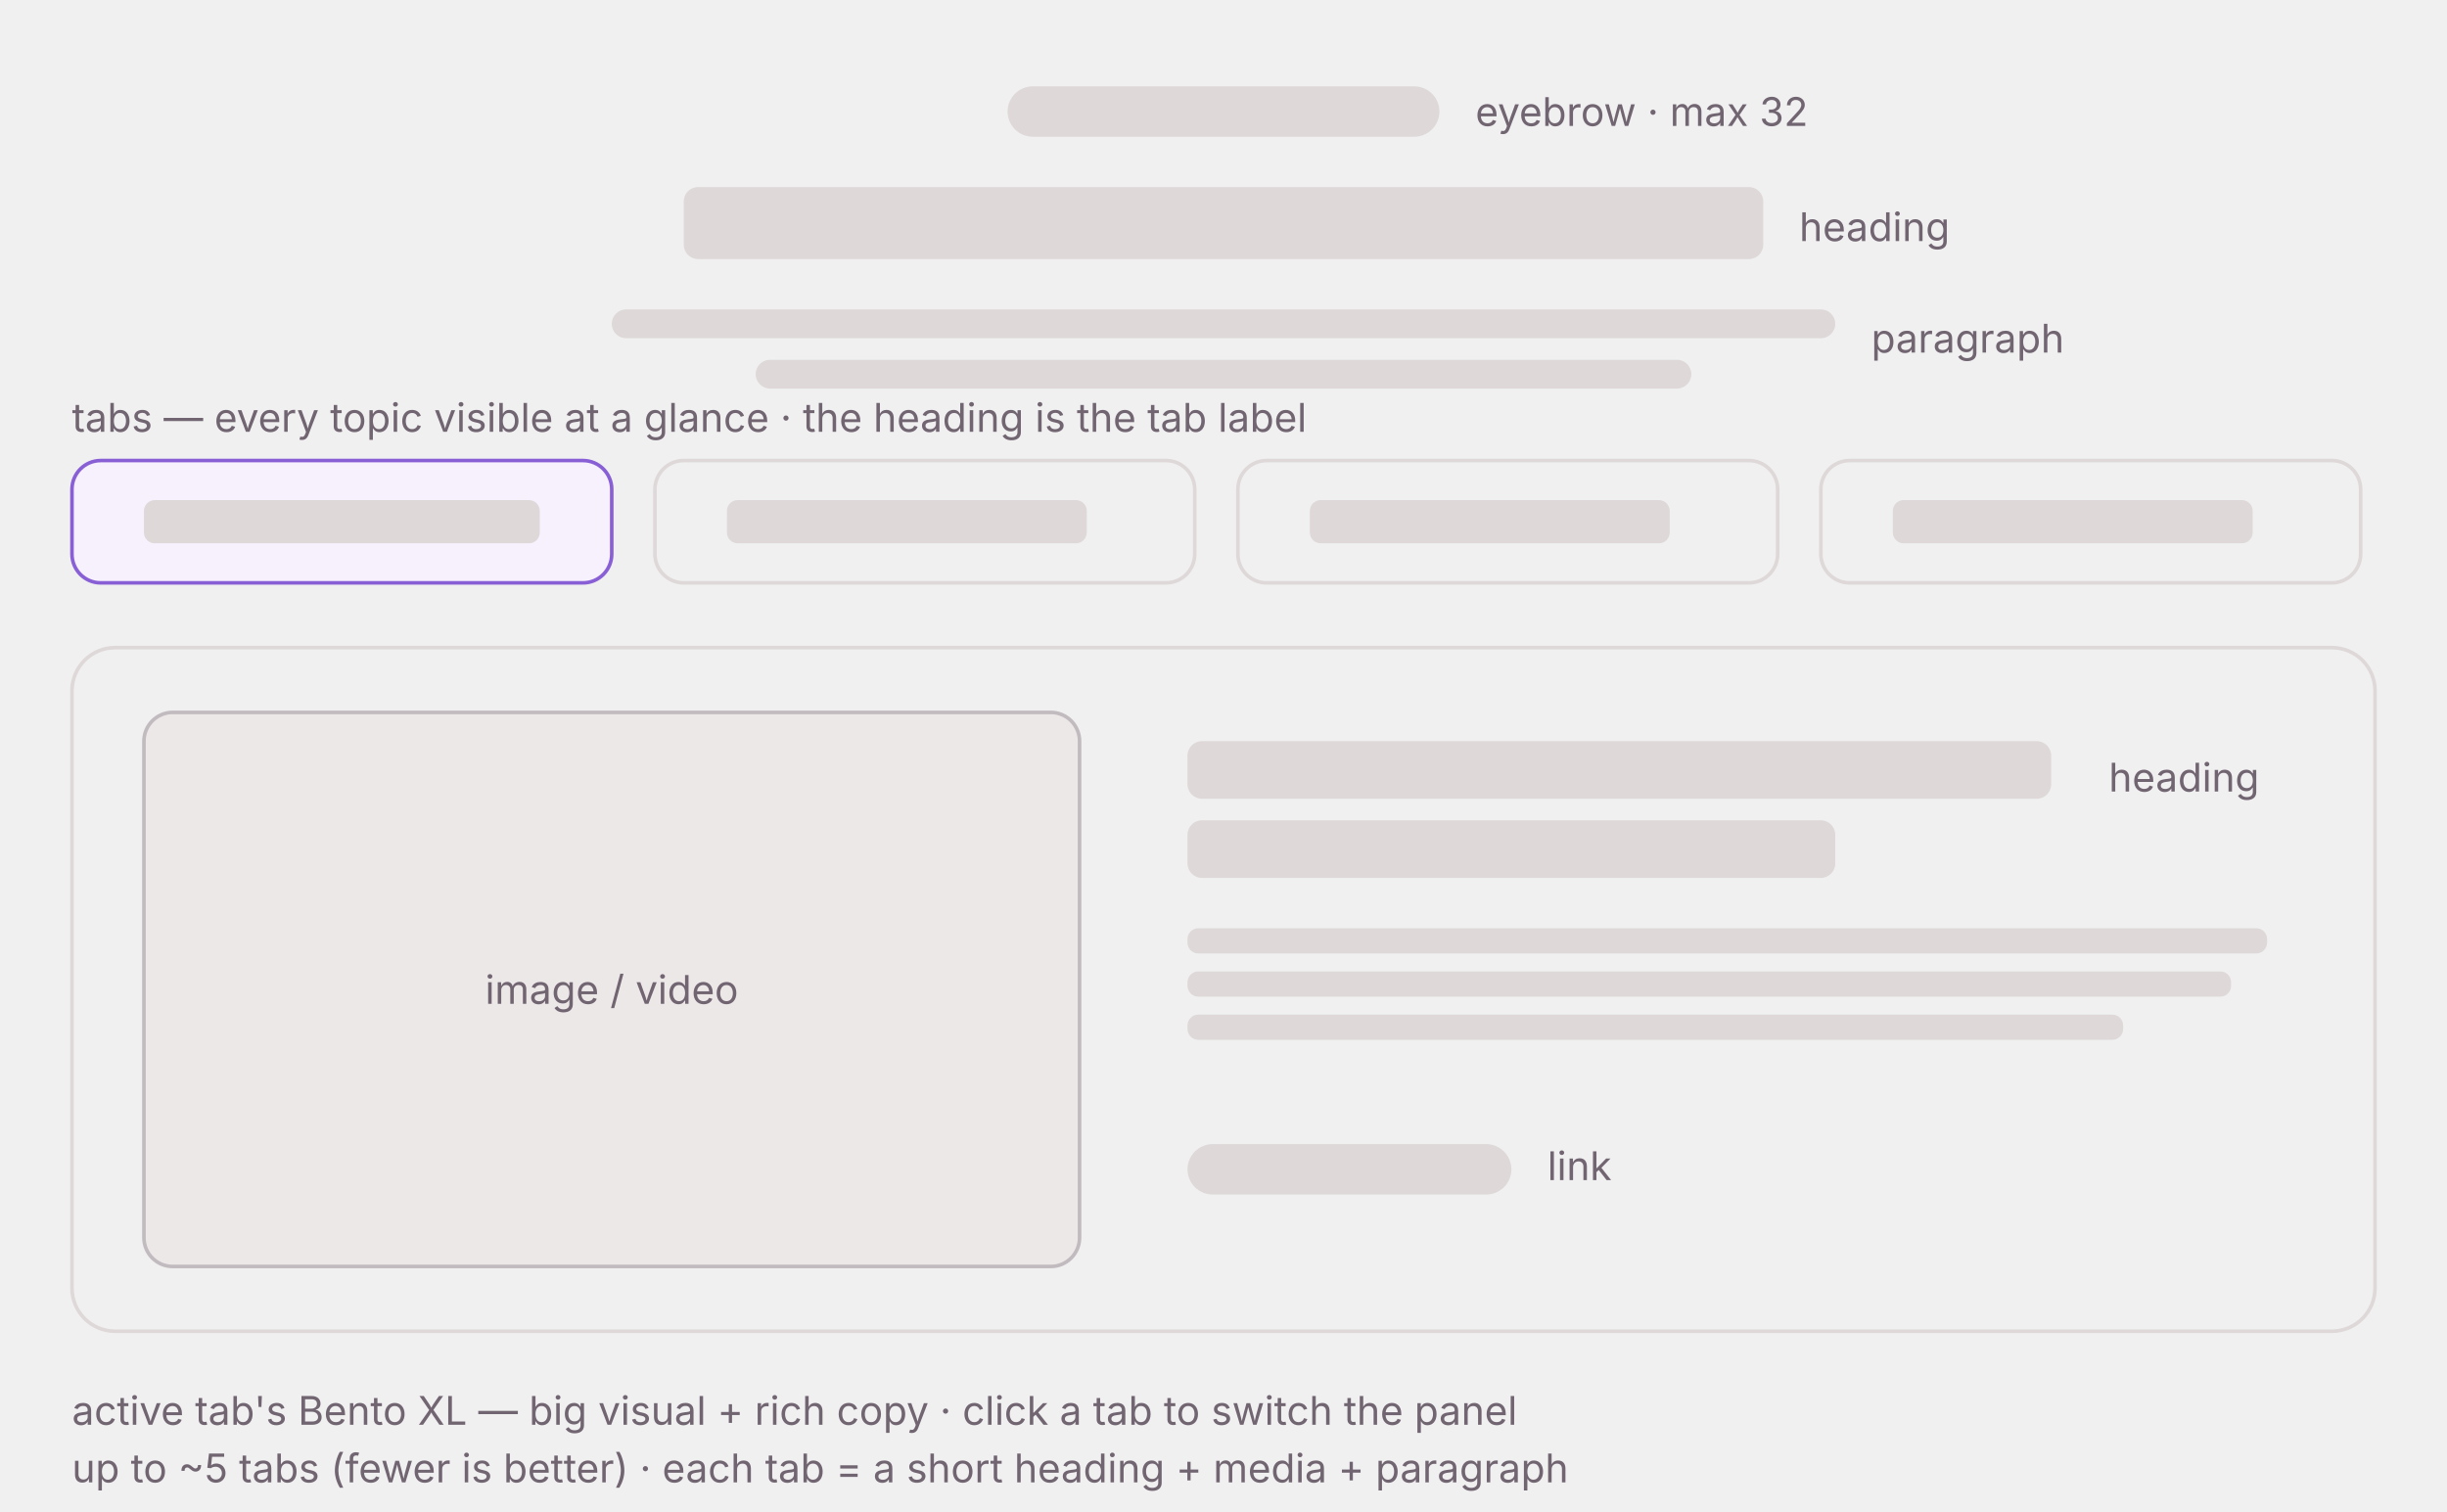
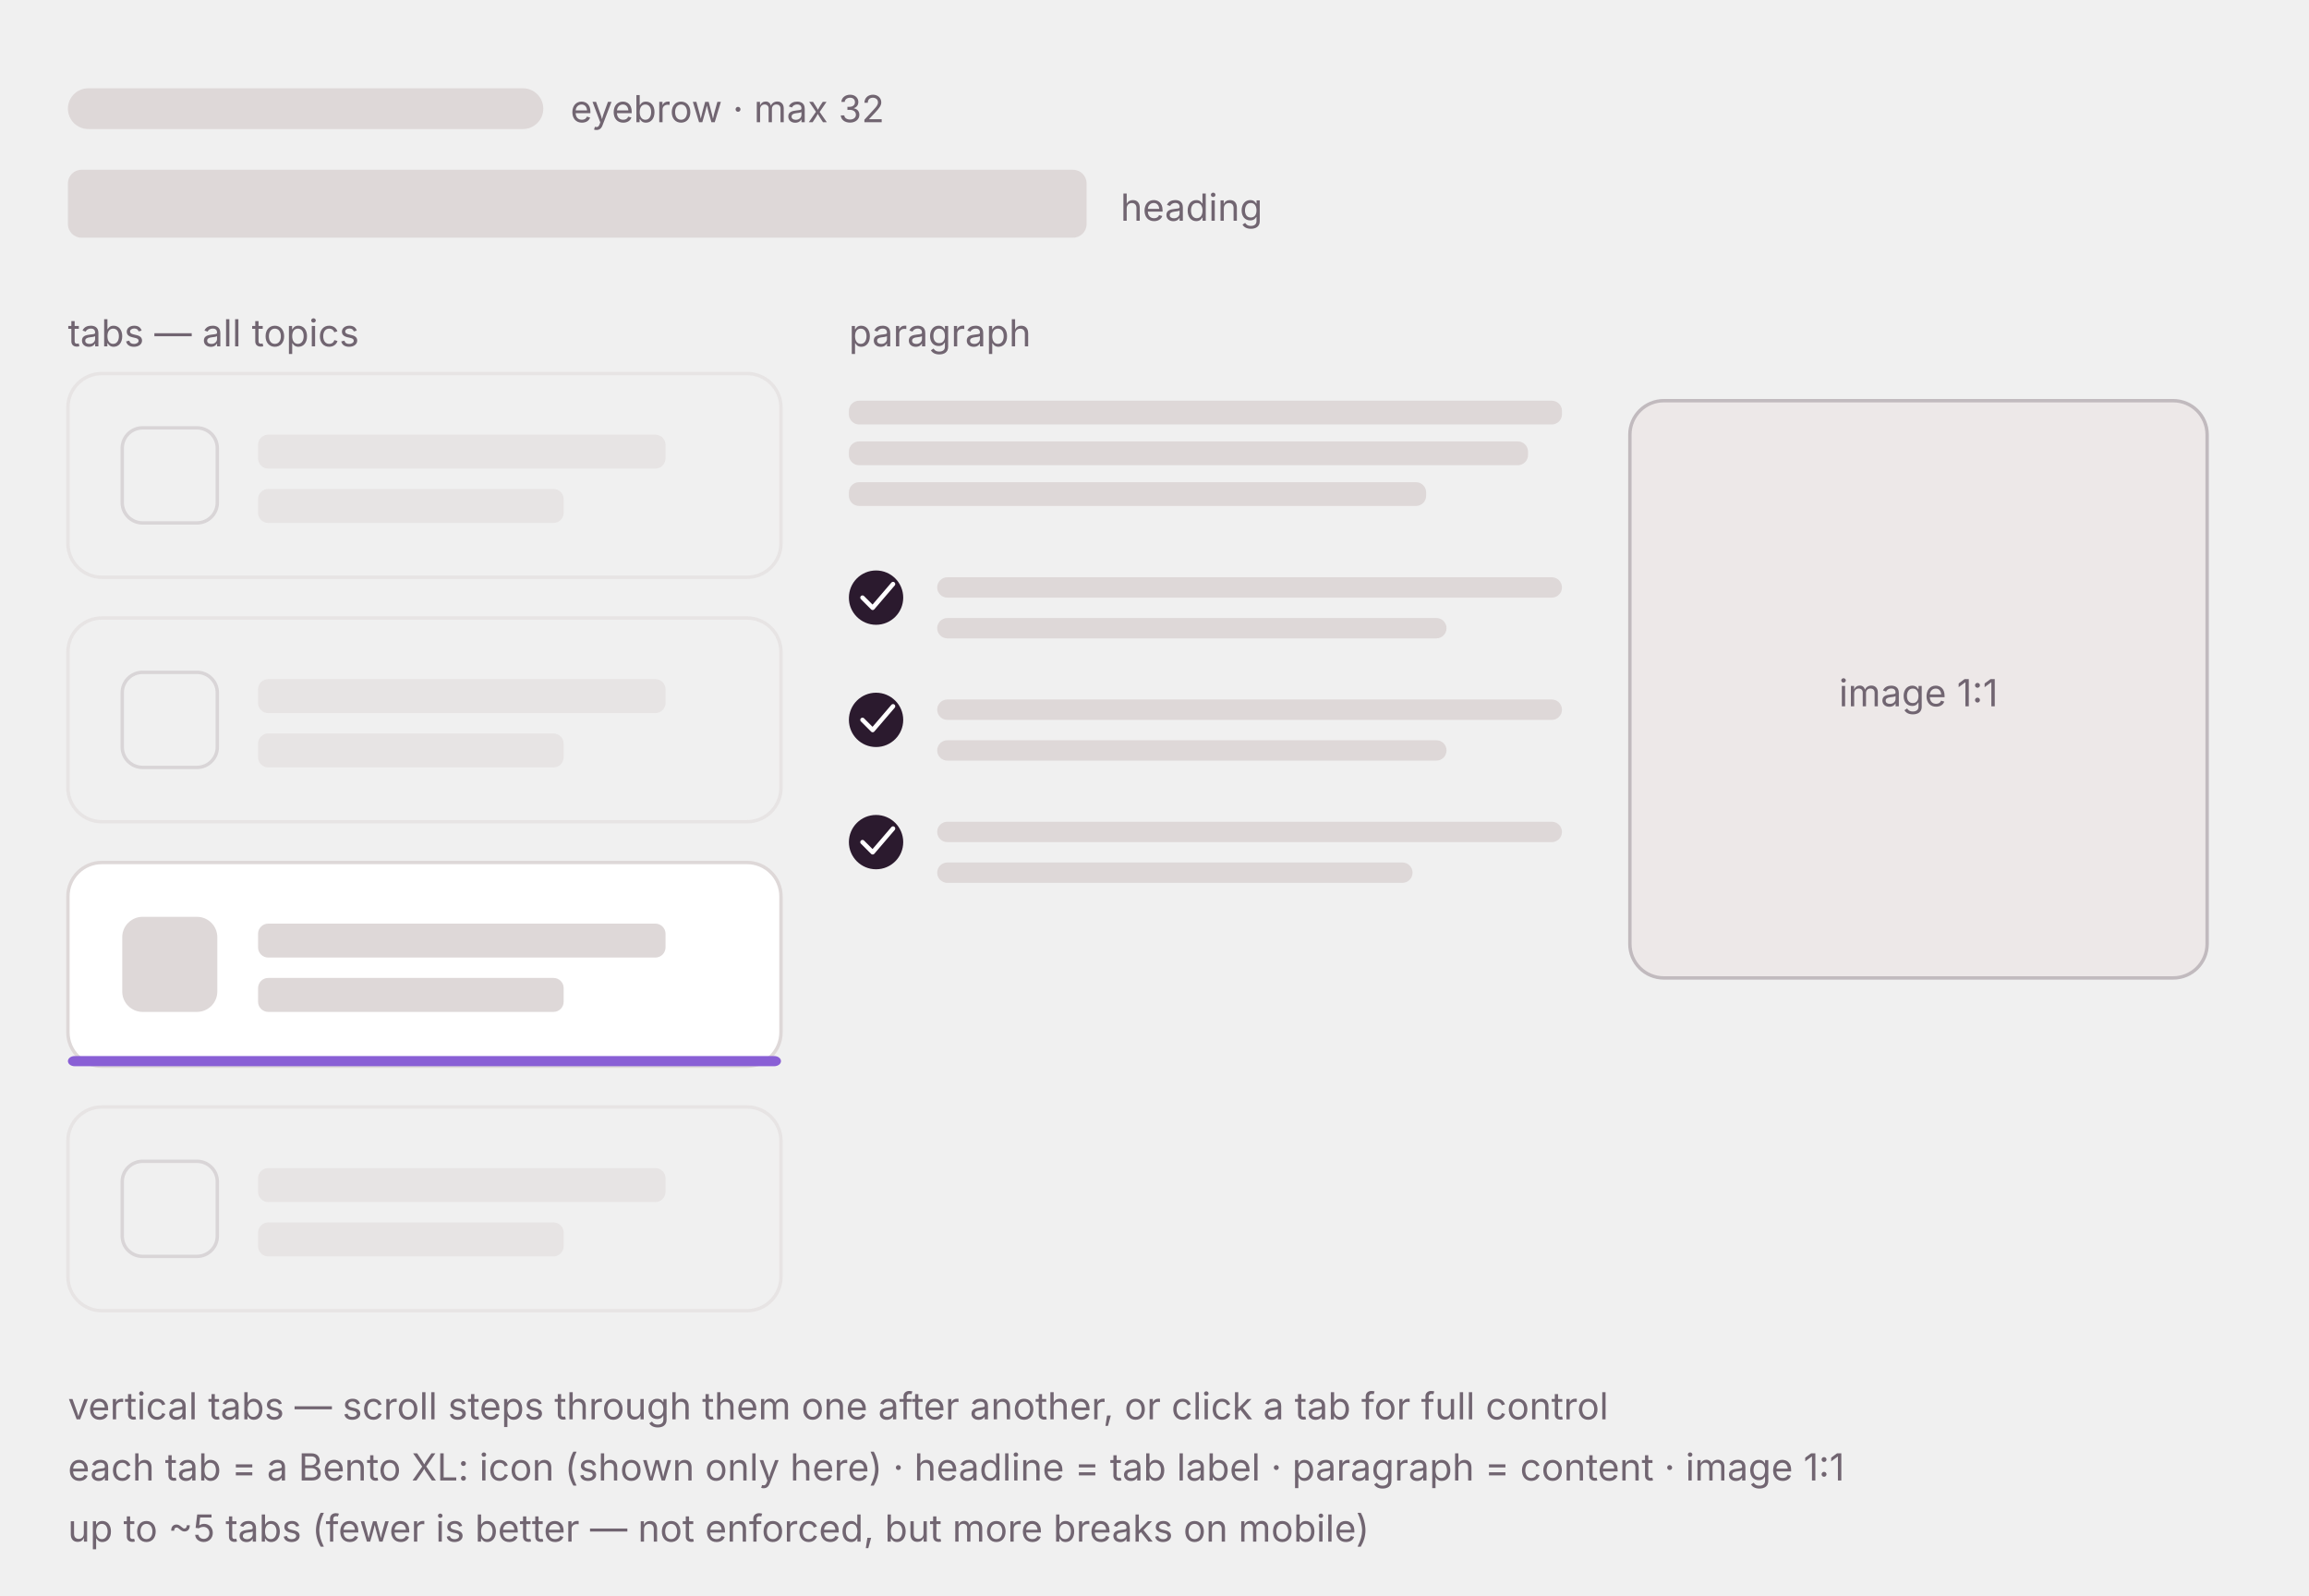
- <svg xmlns="http://www.w3.org/2000/svg" viewBox="0 0 680 420" role="img" aria-labelledby="sk-t sk-d" font-family="Inter, system-ui, sans-serif">
+ <svg xmlns="http://www.w3.org/2000/svg" viewBox="0 0 680 470" role="img" aria-labelledby="sk-t sk-d" font-family="Inter, system-ui, sans-serif">
  <style>
  .ph{fill:#ded8d8}
  .lb{fill:#716571;font-size:11px}
  .fr{fill:#ede8e8;stroke:#c1babe;stroke-width:1}
</style>
-   <rect x="280" y="24" width="120" height="14" rx="7" class="ph" />
-   <text x="410" y="35" class="lb">eyebrow · max 32</text>
-   <rect x="190" y="52" width="300" height="20" rx="4" class="ph" />
-   <text x="500" y="67" class="lb">heading</text>
-   <rect x="170" y="86" width="340" height="8" rx="4" class="ph" />
-   <rect x="210" y="100" width="260" height="8" rx="4" class="ph" />
-   <text x="520" y="98" class="lb">paragraph</text>
-   <text x="20" y="120" class="lb">tabs — every topic visible at a glance · the heading is the tab label</text>
-   <rect x="20" y="128" width="150" height="34" rx="8" fill="#f6f1fd" stroke="#895fd5" />
-   <rect x="40" y="139" width="110" height="12" rx="3" class="ph" />
-   <rect x="182" y="128" width="150" height="34" rx="8" fill="none" stroke="#ded8d8" />
-   <rect x="202" y="139" width="100" height="12" rx="3" class="ph" />
-   <rect x="344" y="128" width="150" height="34" rx="8" fill="none" stroke="#ded8d8" />
-   <rect x="364" y="139" width="100" height="12" rx="3" class="ph" />
-   <rect x="506" y="128" width="150" height="34" rx="8" fill="none" stroke="#ded8d8" />
-   <rect x="526" y="139" width="100" height="12" rx="3" class="ph" />
-   <rect x="20" y="180" width="640" height="190" rx="12" fill="none" stroke="#ded8d8" />
-   <rect x="40" y="198" width="260" height="154" rx="8" class="fr" />
-   <text x="170" y="279" text-anchor="middle" class="lb">image / video</text>
-   <rect x="330" y="206" width="240" height="16" rx="4" class="ph" />
-   <rect x="330" y="228" width="180" height="16" rx="4" class="ph" />
-   <text x="586" y="220" class="lb">heading</text>
-   <rect x="330" y="258" width="300" height="7" rx="3" class="ph" />
-   <rect x="330" y="270" width="290" height="7" rx="3" class="ph" />
-   <rect x="330" y="282" width="260" height="7" rx="3" class="ph" />
-   <rect x="330" y="318" width="90" height="14" rx="7" class="ph" />
-   <text x="430" y="328" class="lb">link</text>
-   <text x="20" y="396" class="lb">active tab's Bento XL — big visual + rich copy · click a tab to switch the panel</text>
-   <text x="20" y="412" class="lb">up to ~5 tabs (fewer is better) · each tab = a short heading + media + paragraph</text>
+   <rect x="20" y="26" width="140" height="12" rx="6" class="ph" />
+   <text x="168" y="36" class="lb">eyebrow · max 32</text>
+   <rect x="20" y="50" width="300" height="20" rx="4" class="ph" />
+   <text x="330" y="65" class="lb">heading</text>
+   <text x="20" y="102" class="lb">tabs — all topics</text>
+   <text x="250" y="102" class="lb">paragraph</text>
+   <g opacity="0.5">
+     <rect x="20" y="110" width="210" height="60" rx="10" fill="none" stroke="#ded8d8" />
+     <rect x="36" y="126" width="28" height="28" rx="6" fill="none" stroke="#c1babe" />
+     <rect x="76" y="128" width="120" height="10" rx="3" class="ph" />
+     <rect x="76" y="144" width="90" height="10" rx="3" class="ph" />
+   </g>
+   <g opacity="0.5">
+     <rect x="20" y="182" width="210" height="60" rx="10" fill="none" stroke="#ded8d8" />
+     <rect x="36" y="198" width="28" height="28" rx="6" fill="none" stroke="#c1babe" />
+     <rect x="76" y="200" width="120" height="10" rx="3" class="ph" />
+     <rect x="76" y="216" width="90" height="10" rx="3" class="ph" />
+   </g>
+   <rect x="20" y="254" width="210" height="60" rx="10" fill="#ffffff" stroke="#ded8d8" />
+   <rect x="36" y="270" width="28" height="28" rx="6" class="ph" />
+   <rect x="76" y="272" width="120" height="10" rx="3" class="ph" />
+   <rect x="76" y="288" width="90" height="10" rx="3" class="ph" />
+   <rect x="20" y="311" width="210" height="3" rx="2" fill="#895fd5" />
+   <g opacity="0.5">
+     <rect x="20" y="326" width="210" height="60" rx="10" fill="none" stroke="#ded8d8" />
+     <rect x="36" y="342" width="28" height="28" rx="6" fill="none" stroke="#c1babe" />
+     <rect x="76" y="344" width="120" height="10" rx="3" class="ph" />
+     <rect x="76" y="360" width="90" height="10" rx="3" class="ph" />
+   </g>
+   <rect x="250" y="118" width="210" height="7" rx="3" class="ph" />
+   <rect x="250" y="130" width="200" height="7" rx="3" class="ph" />
+   <rect x="250" y="142" width="170" height="7" rx="3" class="ph" />
+   <circle cx="258" cy="176" r="8" fill="#2b1a2e" />
+   <polyline points="254,176 257,179 263,172" fill="none" stroke="#ffffff" stroke-width="1.3" stroke-linecap="round" stroke-linejoin="round" />
+   <rect x="276" y="170" width="184" height="6" rx="3" class="ph" />
+   <rect x="276" y="182" width="150" height="6" rx="3" class="ph" />
+   <circle cx="258" cy="212" r="8" fill="#2b1a2e" />
+   <polyline points="254,212 257,215 263,208" fill="none" stroke="#ffffff" stroke-width="1.3" stroke-linecap="round" stroke-linejoin="round" />
+   <rect x="276" y="206" width="184" height="6" rx="3" class="ph" />
+   <rect x="276" y="218" width="150" height="6" rx="3" class="ph" />
+   <circle cx="258" cy="248" r="8" fill="#2b1a2e" />
+   <polyline points="254,248 257,251 263,244" fill="none" stroke="#ffffff" stroke-width="1.3" stroke-linecap="round" stroke-linejoin="round" />
+   <rect x="276" y="242" width="184" height="6" rx="3" class="ph" />
+   <rect x="276" y="254" width="140" height="6" rx="3" class="ph" />
+   <rect x="480" y="118" width="170" height="170" rx="10" class="fr" />
+   <text x="565" y="208" text-anchor="middle" class="lb">image 1:1</text>
+   <text x="20" y="418" class="lb">vertical tabs — scroll steps through them one after another, or click a tab for full control</text>
+   <text x="20" y="436" class="lb">each tab = a Bento XL: icon (shown only here) · headline = tab label · paragraph = content · image 1:1</text>
+   <text x="20" y="454" class="lb">up to ~5 tabs (fewer is better — not enforced, but more breaks on mobile)</text>
</svg>
